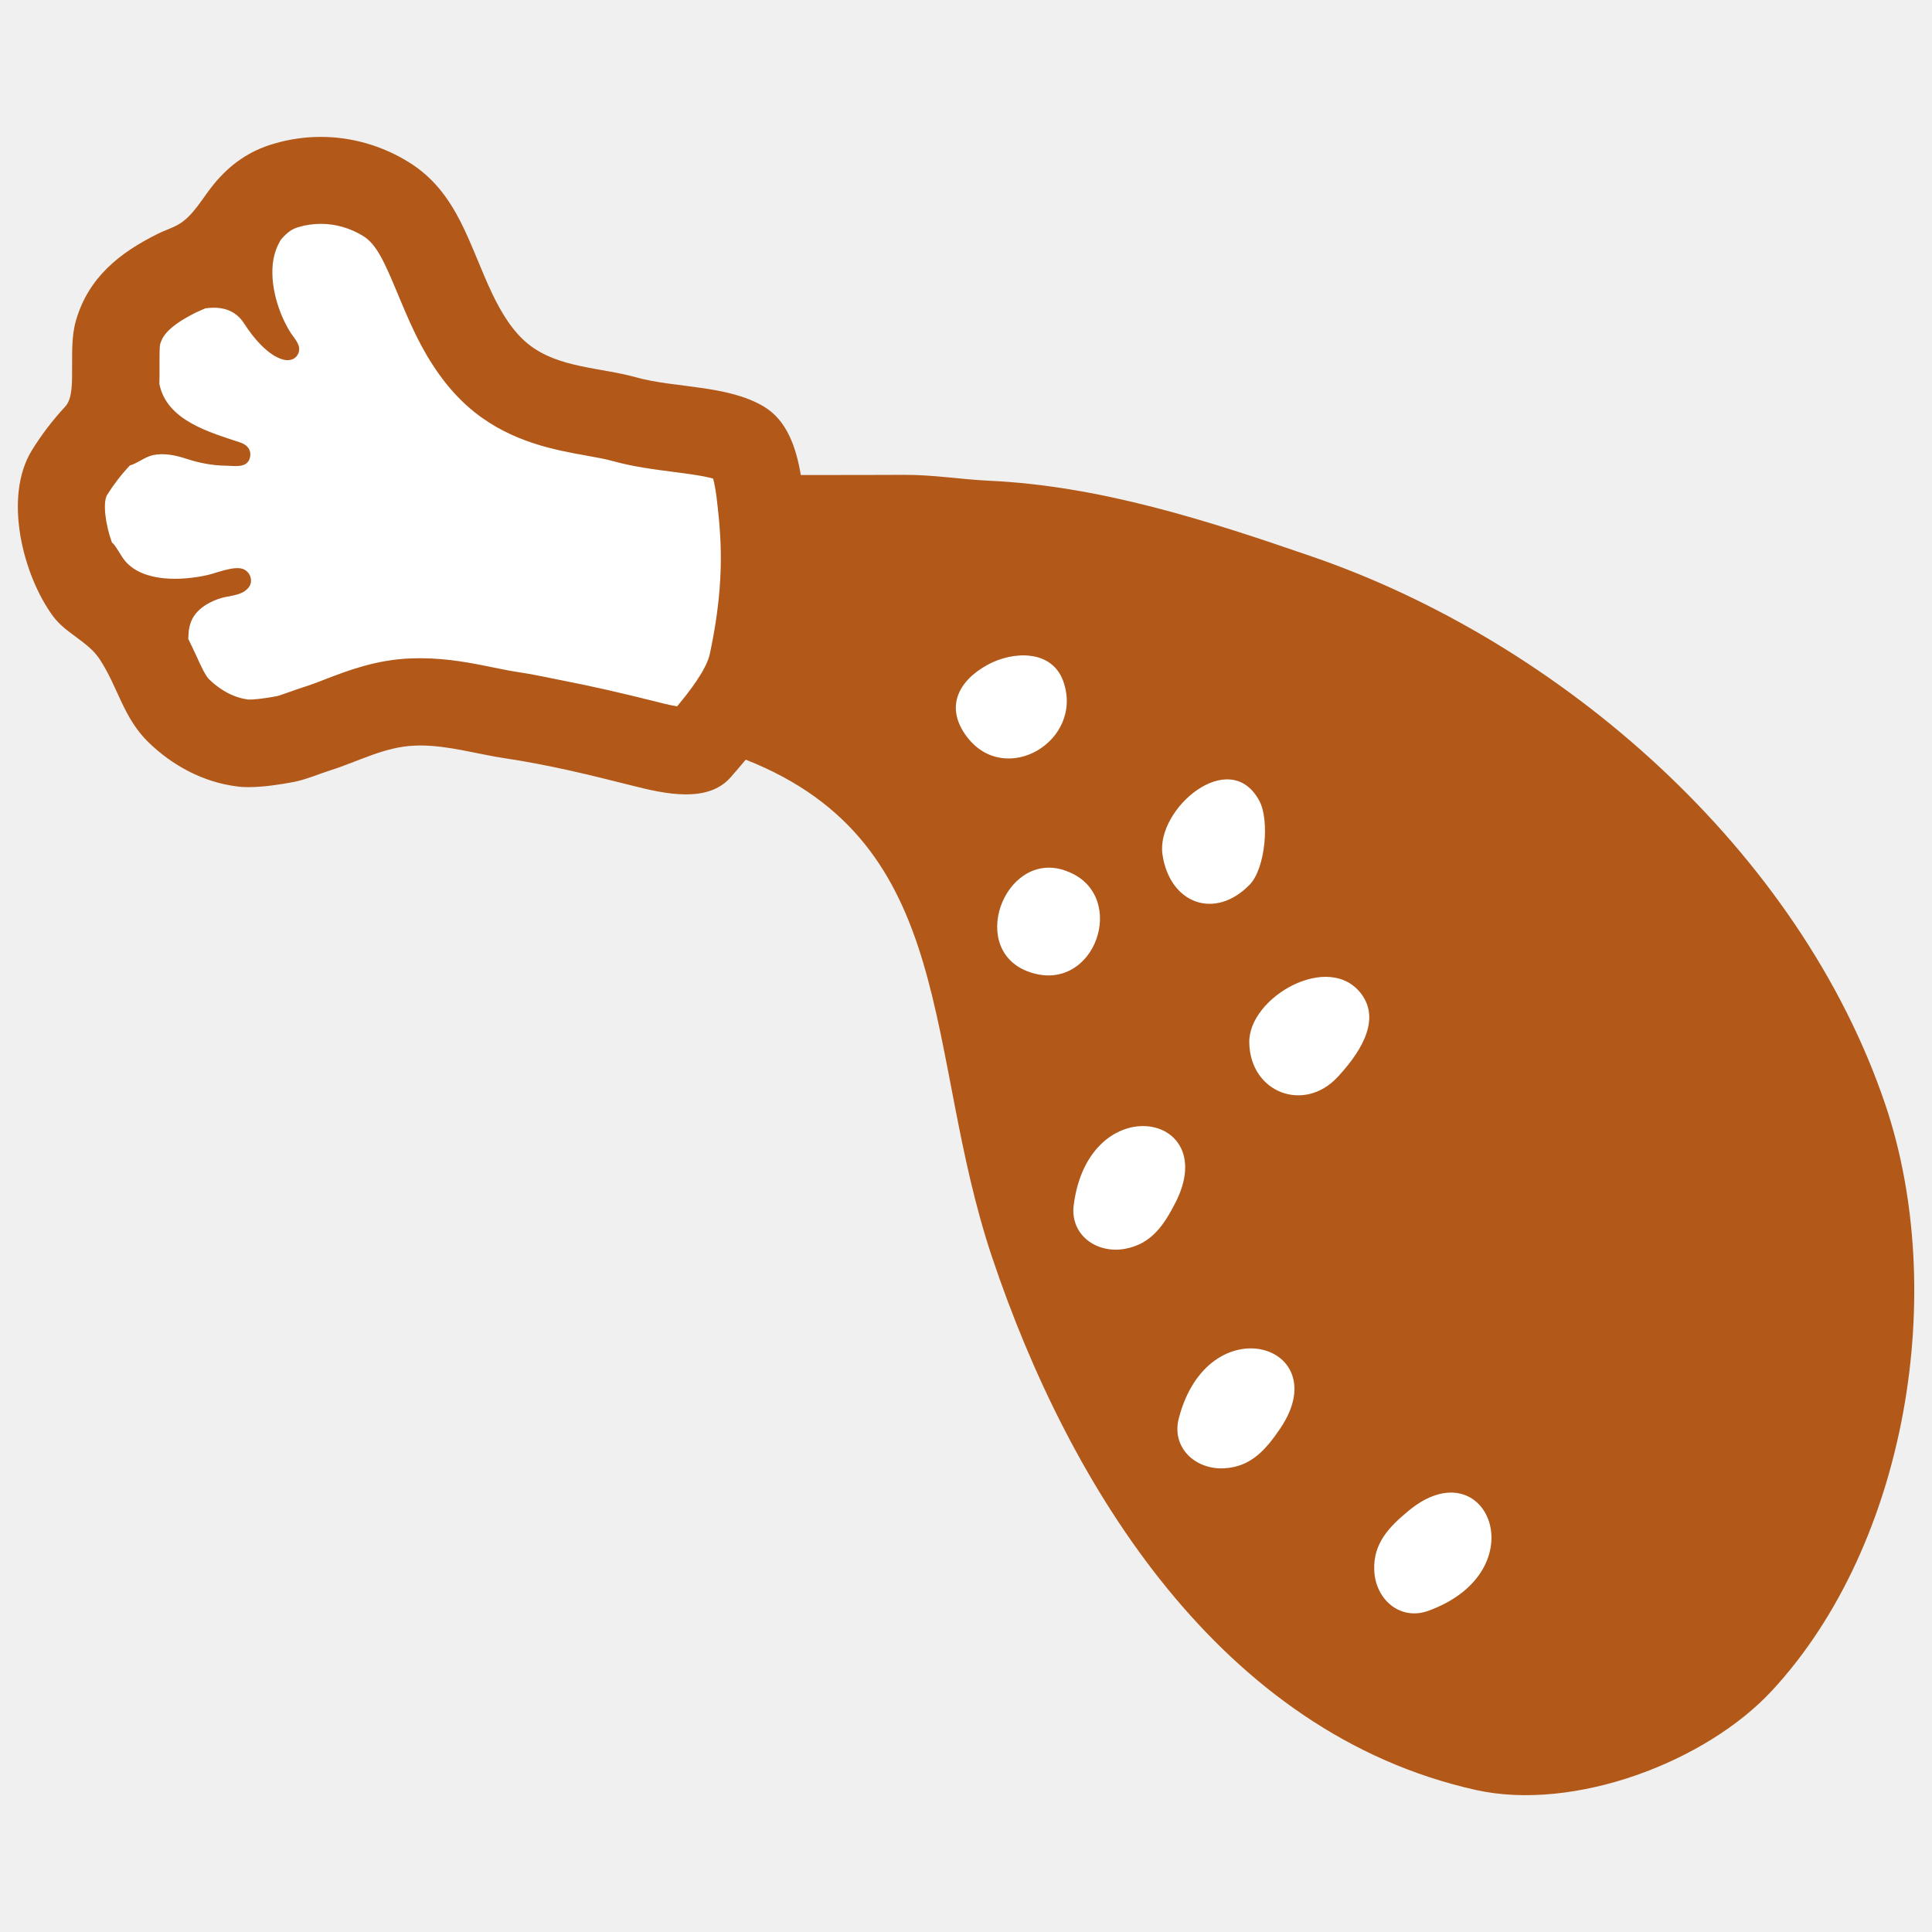
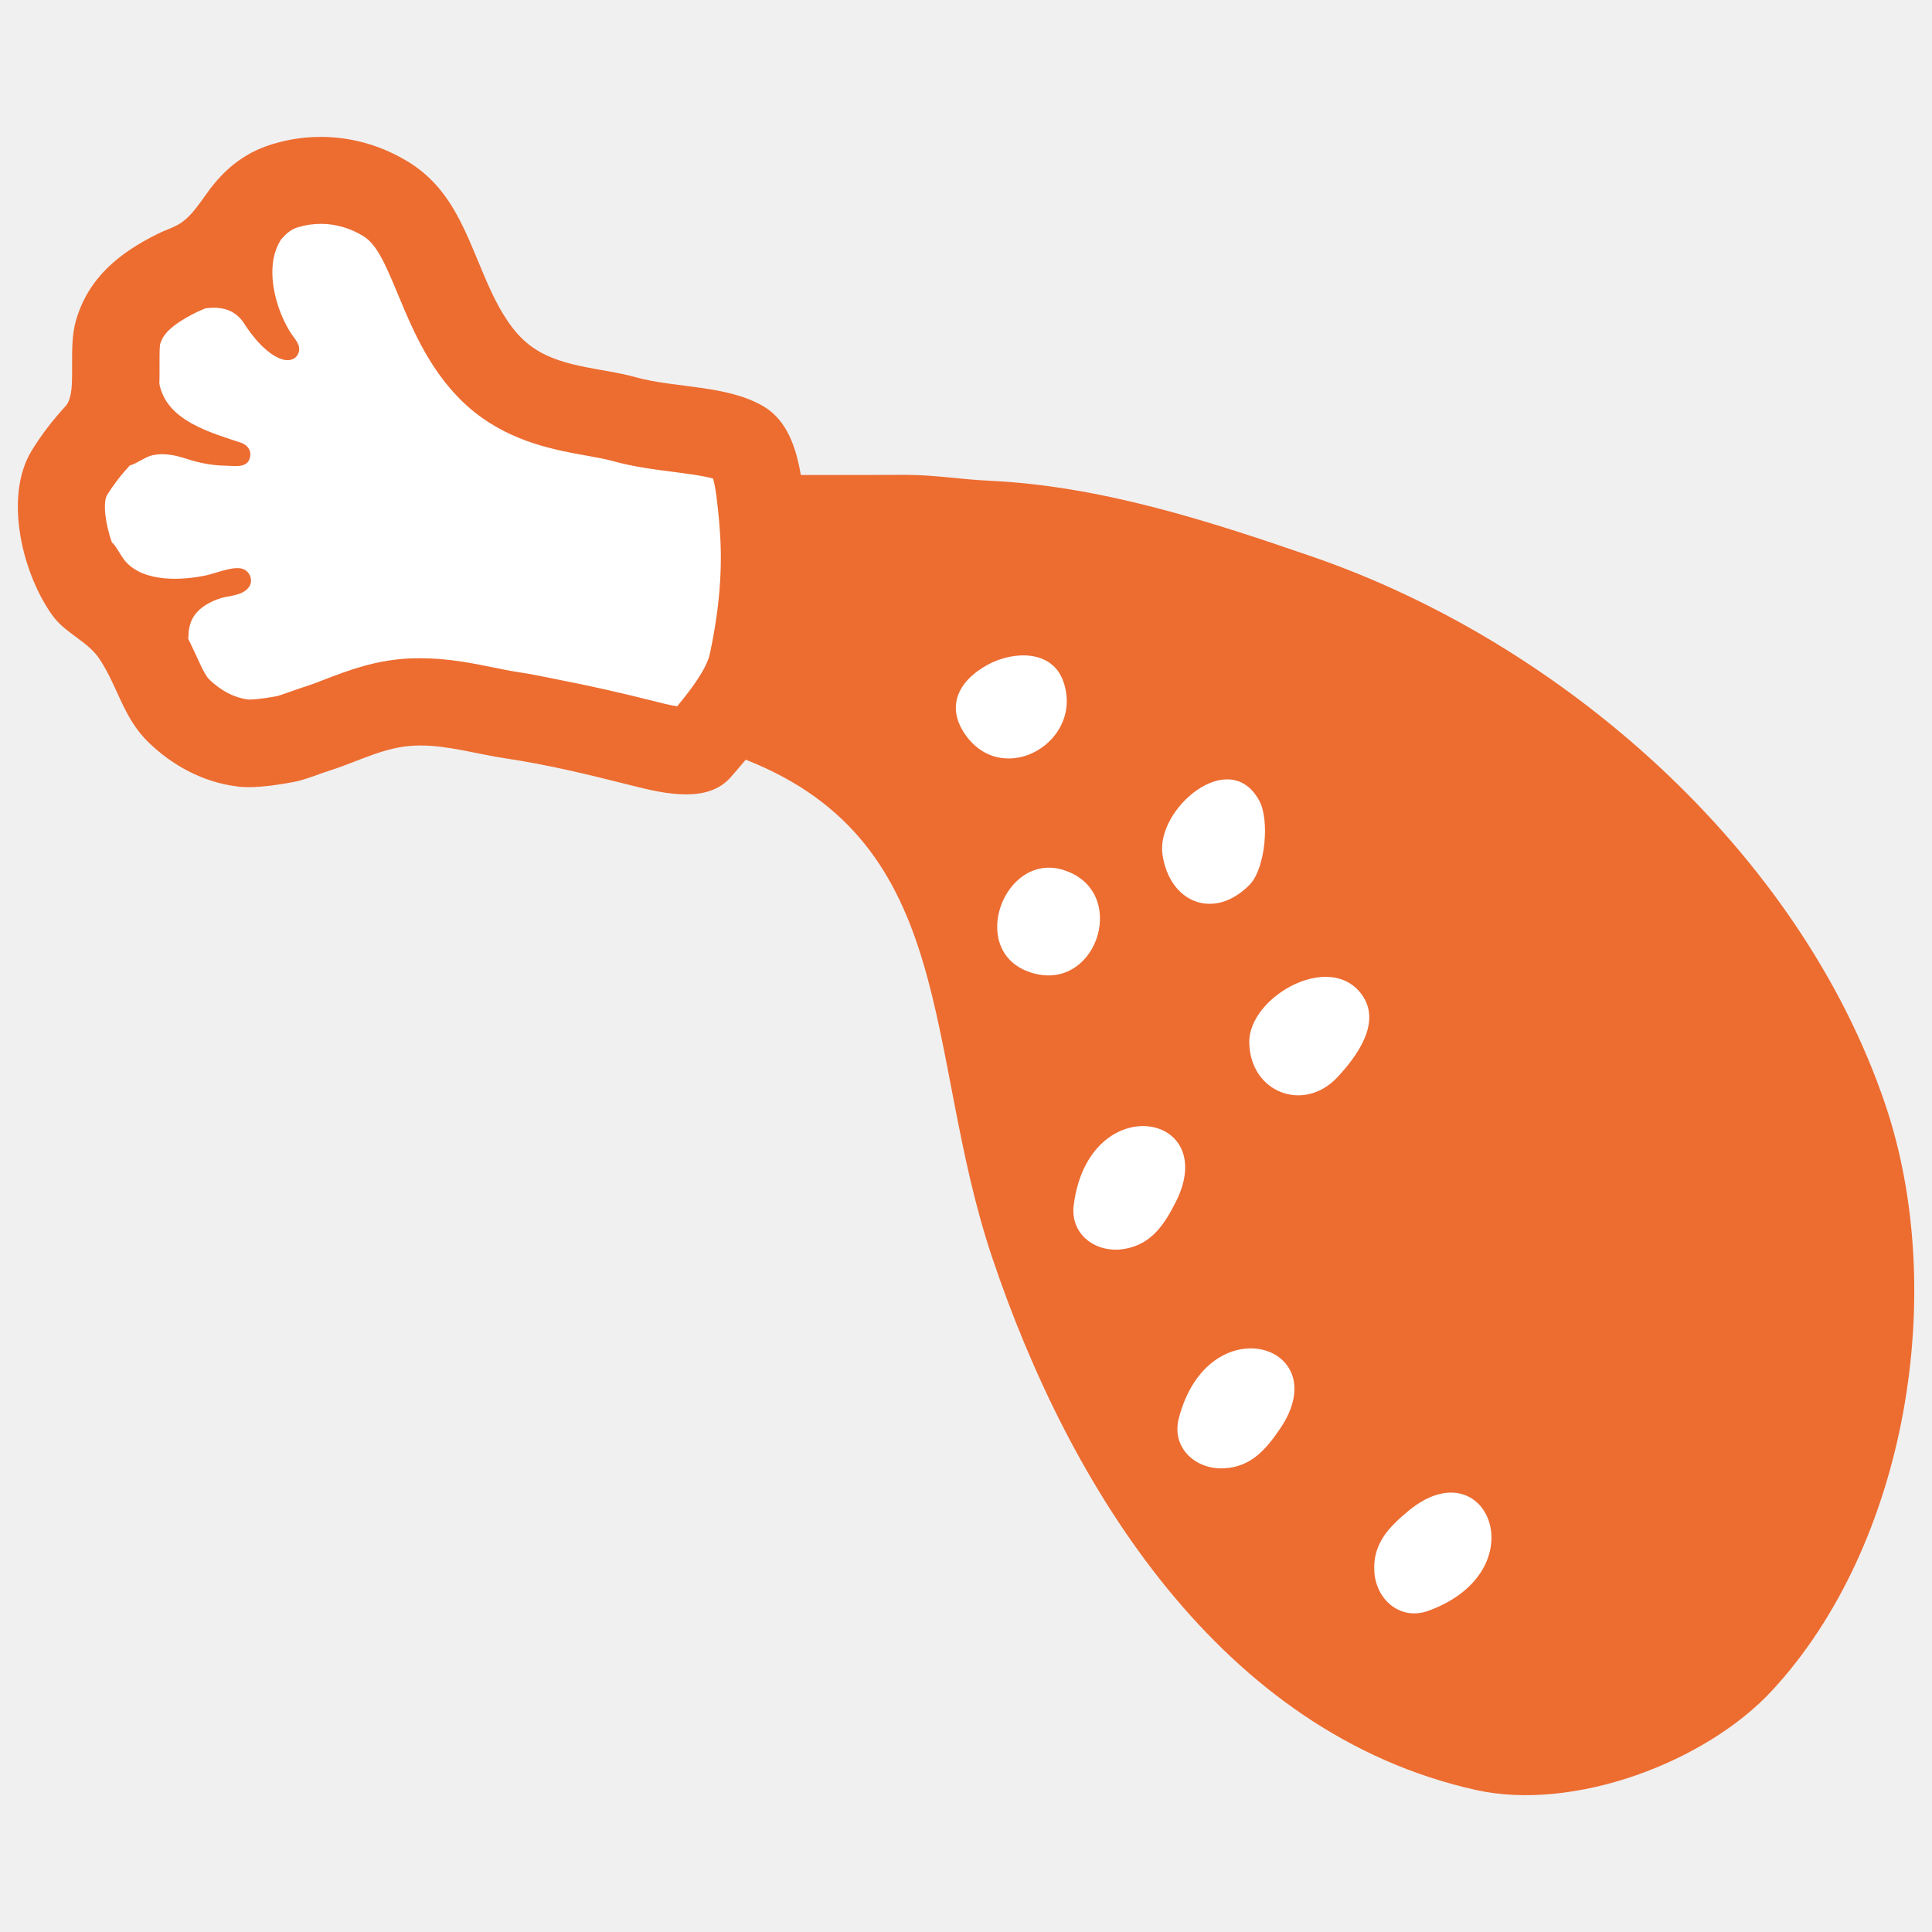
- <svg xmlns="http://www.w3.org/2000/svg" width="128" height="128">
-   <path d="M83.437 53.06c-1.96-3.66-6.87.53-6.42 3.56.48 3.24 3.46 4.37 5.78 1.99 1.05-1.09 1.32-4.29.64-5.55zM94.637 106.72c7.29-2.66 3.85-10.88-1.3-6.64-1.31 1.08-2.37 2.17-2.29 3.97.08 1.92 1.72 3.35 3.59 2.67zM88.627 71.35c1.24-1.34 2.96-3.61 1.58-5.48-2.14-2.89-7.5.21-7.44 3.2.05 3.32 3.63 4.69 5.86 2.28zM81.097 97.28c1.79-.09 2.78-1.25 3.73-2.65 3.73-5.53-4.78-8.17-6.73-.66-.5 1.92 1.08 3.41 3 3.31zM74.527 82.74c1.77-.32 2.6-1.59 3.37-3.1 3.01-5.96-5.77-7.5-6.76.19-.26 1.97 1.5 3.25 3.39 2.91zM68.257 64.42c4.3 1.43 6.51-5.02 2.56-6.65l-.38-.14c-3.93-1.2-6.38 5.39-2.18 6.79zM64.047 48.8c2.56 3.4 7.79.28 6.4-3.66-.75-2.12-3.34-2.02-5.03-1.09-1.96 1.08-2.81 2.83-1.37 4.75zM7.417 35.95c.02.02.04.03.07.05.31.35.51.83.83 1.2 1.23 1.4 3.77 1.27 5.43.9.6-.14 1.73-.61 2.33-.41.52.18.71.82.41 1.21-.38.5-1.03.54-1.59.66-.63.14-1.38.49-1.82.97-.36.38-.5.79-.57 1.25l-.03.47c0 .03-.01.04-.01.07.19.39.38.78.53 1.11.34.75.61 1.33.86 1.58.77.75 1.68 1.23 2.62 1.34.2 0 .78-.02 1.88-.23.14-.03.52-.17.78-.26.36-.13.71-.25 1.05-.36.45-.14.88-.31 1.32-.48 1.53-.59 3.43-1.32 5.75-1.4l.59-.01c1.83 0 3.46.33 4.88.62.54.11 1.07.22 1.6.3.96.14 1.86.34 2.77.52 2.11.41 4.15.88 6.18 1.39.45.12 1.06.27 1.58.36.84-1 1.95-2.45 2.17-3.47.64-2.98.86-5.66.66-8.25l-.04-.53-.03-.31c-.07-.69-.18-1.87-.37-2.53-.33-.1-.76-.18-1.22-.25-.48-.08-1-.14-1.44-.2-1.22-.16-2.61-.33-4.01-.72-.45-.13-1.05-.23-1.69-.35-2.08-.37-4.92-.88-7.43-2.87-1.57-1.25-2.89-3-4.01-5.35-.4-.83-.75-1.67-1.1-2.51-.86-2.07-1.39-3.27-2.28-3.82-.86-.53-1.83-.81-2.8-.81-.5 0-1.01.07-1.51.22-.36.11-.69.29-1.13.81-.02.03-.04.05-.06.09-.22.37-.37.78-.45 1.22-.3 1.67.36 3.69 1.18 4.94.24.36.65.76.49 1.24-.15.45-.58.58-1 .48-1.04-.26-2.06-1.53-2.6-2.38-.6-.95-1.54-1.17-2.59-1.02-.12.05-.25.11-.34.15l-.23.1c-2.1 1.04-2.3 1.75-2.42 2.13-.04.19-.04.77-.04 1.18v.74c0 .2 0 .44-.01.7.48 2.45 3.37 3.22 5.4 3.9.47.16.77.58.56 1.11-.24.6-1.09.41-1.61.41-.85-.01-1.76-.19-2.57-.46-.7-.23-1.46-.39-2.19-.24-.56.12-1.02.54-1.55.69a12.8 12.8 0 0 0-1.52 1.98c-.26.51-.11 1.88.34 3.13z" fill="#fff" />
-   <path d="M2.097 29.86c.65-1.06 1.39-2.02 2.23-2.93.5-.54.44-1.74.45-2.43.01-1.1-.05-2.21.26-3.28.82-2.82 2.86-4.46 5.4-5.72.45-.23.93-.37 1.37-.62 1-.56 1.65-1.83 2.37-2.69 1.06-1.29 2.33-2.19 3.94-2.66 1.04-.31 2.09-.46 3.14-.46 2.03 0 4.04.57 5.82 1.67 3.26 2.01 4 5.51 5.55 8.75.57 1.19 1.34 2.49 2.39 3.32 1.97 1.57 4.75 1.53 7.09 2.18 2.66.74 6.05.5 8.49 1.94 1.55.92 2.15 2.73 2.46 4.54h1.01c1.94 0 3.88 0 5.83-.01 1.93-.01 3.73.3 5.64.39 7.33.34 14.42 2.62 21.35 5.01 16.61 5.7 32.36 19.54 38.03 36.35 4.15 12.3 1.48 29.08-7.52 38.8-4.38 4.73-13.1 8.03-19.62 6.58-16.86-3.76-26.93-20.02-32.06-35.33-4.56-13.62-2.15-27.35-16.31-32.93-.34.41-.69.81-1.02 1.19-.75.84-1.81 1.11-2.94 1.11-1.25 0-2.56-.33-3.6-.59-2.81-.71-5.5-1.37-8.38-1.8-1.86-.28-3.74-.85-5.63-.85l-.36.01c-1.97.07-3.72 1.04-5.57 1.63-.8.25-1.66.63-2.46.78-.85.16-1.99.34-2.98.34-.27 0-.54-.01-.78-.05-2.23-.28-4.27-1.38-5.87-2.94-1.66-1.63-2-3.64-3.21-5.48-.77-1.18-2.24-1.7-3.09-2.85-2.01-2.73-3.3-7.89-1.42-10.97zm81.34 23.2c-1.96-3.66-6.87.53-6.42 3.56.48 3.24 3.46 4.37 5.78 1.99 1.05-1.09 1.32-4.29.64-5.55zm11.2 53.66c7.29-2.66 3.85-10.88-1.3-6.64-1.31 1.08-2.37 2.17-2.29 3.97.08 1.92 1.72 3.35 3.59 2.67zm-6.01-35.37c1.24-1.34 2.96-3.61 1.58-5.48-2.14-2.89-7.5.21-7.44 3.2.05 3.32 3.63 4.69 5.86 2.28zm-7.53 25.93c1.79-.09 2.78-1.25 3.73-2.65 3.73-5.53-4.78-8.17-6.73-.66-.5 1.92 1.08 3.41 3 3.31zm-6.57-14.54c1.77-.32 2.6-1.59 3.37-3.1 3.01-5.96-5.77-7.5-6.76.19-.26 1.97 1.5 3.25 3.39 2.91zm-6.27-18.32c4.3 1.43 6.51-5.02 2.56-6.65l-.38-.14c-3.93-1.2-6.38 5.39-2.18 6.79zm-4.21-15.62c2.56 3.4 7.79.28 6.4-3.66-.75-2.12-3.34-2.02-5.03-1.09-1.96 1.08-2.81 2.83-1.37 4.75zM7.417 35.95c.02.02.04.03.07.05.31.35.51.83.83 1.2 1.23 1.4 3.77 1.27 5.43.9.6-.14 1.73-.61 2.33-.41.52.18.71.82.41 1.21-.38.5-1.03.54-1.59.66-.63.14-1.38.49-1.82.97-.36.38-.5.79-.57 1.25l-.03.47c0 .03-.01.04-.01.07.19.39.38.78.53 1.11.34.75.61 1.33.86 1.58.77.75 1.68 1.23 2.62 1.34.2 0 .78-.02 1.88-.23.14-.03.52-.17.78-.26.36-.13.71-.25 1.05-.36.45-.14.88-.31 1.32-.48 1.53-.59 3.43-1.32 5.75-1.4l.59-.01c1.83 0 3.46.33 4.88.62.54.11 1.07.22 1.6.3.96.14 1.86.34 2.77.52 2.11.41 4.15.88 6.18 1.39.45.12 1.06.27 1.58.36.84-1 1.95-2.45 2.17-3.47.64-2.98.86-5.66.66-8.25l-.04-.53-.03-.31c-.07-.69-.18-1.87-.37-2.53-.33-.1-.76-.18-1.22-.25-.48-.08-1-.14-1.44-.2-1.22-.16-2.61-.33-4.01-.72-.45-.13-1.05-.23-1.69-.35-2.08-.37-4.92-.88-7.43-2.87-1.57-1.25-2.89-3-4.01-5.35-.4-.83-.75-1.67-1.1-2.51-.86-2.07-1.39-3.27-2.28-3.82-.86-.53-1.83-.81-2.8-.81-.5 0-1.01.07-1.51.22-.36.11-.69.29-1.13.81-.02.03-.04.05-.06.09-.22.37-.37.78-.45 1.22-.3 1.67.36 3.69 1.18 4.94.24.36.65.76.49 1.24-.15.45-.58.58-1 .48-1.04-.26-2.06-1.53-2.6-2.38-.6-.95-1.54-1.17-2.59-1.02-.12.05-.25.11-.34.15l-.23.1c-2.1 1.04-2.3 1.75-2.42 2.13-.04.19-.04.77-.04 1.18v.74c0 .2 0 .44-.01.7.48 2.45 3.37 3.22 5.4 3.9.47.16.77.58.56 1.11-.24.6-1.09.41-1.61.41-.85-.01-1.76-.19-2.57-.46-.7-.23-1.46-.39-2.19-.24-.56.12-1.02.54-1.55.69a12.8 12.8 0 0 0-1.52 1.98c-.26.51-.11 1.88.34 3.13z" fill="#b25818" />
+ <svg xmlns="http://www.w3.org/2000/svg" width="128" height="128" version="1.1" id="svg2">
+   <defs id="defs2" />
+   <path d="M83.437 53.06c-1.96-3.66-6.87.53-6.42 3.56.48 3.24 3.46 4.37 5.78 1.99 1.05-1.09 1.32-4.29.64-5.55zM94.637 106.72c7.29-2.66 3.85-10.88-1.3-6.64-1.31 1.08-2.37 2.17-2.29 3.97.08 1.92 1.72 3.35 3.59 2.67zM88.627 71.35c1.24-1.34 2.96-3.61 1.58-5.48-2.14-2.89-7.5.21-7.44 3.2.05 3.32 3.63 4.69 5.86 2.28zM81.097 97.28c1.79-.09 2.78-1.25 3.73-2.65 3.73-5.53-4.78-8.17-6.73-.66-.5 1.92 1.08 3.41 3 3.31zM74.527 82.74c1.77-.32 2.6-1.59 3.37-3.1 3.01-5.96-5.77-7.5-6.76.19-.26 1.97 1.5 3.25 3.39 2.91zM68.257 64.42c4.3 1.43 6.51-5.02 2.56-6.65l-.38-.14c-3.93-1.2-6.38 5.39-2.18 6.79zM64.047 48.8c2.56 3.4 7.79.28 6.4-3.66-.75-2.12-3.34-2.02-5.03-1.09-1.96 1.08-2.81 2.83-1.37 4.75zM7.417 35.95c.02.02.04.03.07.05.31.35.51.83.83 1.2 1.23 1.4 3.77 1.27 5.43.9.6-.14 1.73-.61 2.33-.41.52.18.71.82.41 1.21-.38.5-1.03.54-1.59.66-.63.14-1.38.49-1.82.97-.36.38-.5.79-.57 1.25l-.03.47c0 .03-.01.04-.01.07.19.39.38.78.53 1.11.34.75.61 1.33.86 1.58.77.75 1.68 1.23 2.62 1.34.2 0 .78-.02 1.88-.23.14-.03.52-.17.78-.26.36-.13.71-.25 1.05-.36.45-.14.88-.31 1.32-.48 1.53-.59 3.43-1.32 5.75-1.4l.59-.01c1.83 0 3.46.33 4.88.62.54.11 1.07.22 1.6.3.96.14 1.86.34 2.77.52 2.11.41 4.15.88 6.18 1.39.45.12 1.06.27 1.58.36.84-1 1.95-2.45 2.17-3.47.64-2.98.86-5.66.66-8.25l-.04-.53-.03-.31c-.07-.69-.18-1.87-.37-2.53-.33-.1-.76-.18-1.22-.25-.48-.08-1-.14-1.44-.2-1.22-.16-2.61-.33-4.01-.72-.45-.13-1.05-.23-1.69-.35-2.08-.37-4.92-.88-7.43-2.87-1.57-1.25-2.89-3-4.01-5.35-.4-.83-.75-1.67-1.1-2.51-.86-2.07-1.39-3.27-2.28-3.82-.86-.53-1.83-.81-2.8-.81-.5 0-1.01.07-1.51.22-.36.11-.69.29-1.13.81-.02.03-.04.05-.06.09-.22.37-.37.78-.45 1.22-.3 1.67.36 3.69 1.18 4.94.24.36.65.76.49 1.24-.15.45-.58.58-1 .48-1.04-.26-2.06-1.53-2.6-2.38-.6-.95-1.54-1.17-2.59-1.02-.12.05-.25.11-.34.15l-.23.1c-2.1 1.04-2.3 1.75-2.42 2.13-.04.19-.04.77-.04 1.18v.74c0 .2 0 .44-.01.7.48 2.45 3.37 3.22 5.4 3.9.47.16.77.58.56 1.11-.24.6-1.09.41-1.61.41-.85-.01-1.76-.19-2.57-.46-.7-.23-1.46-.39-2.19-.24-.56.12-1.02.54-1.55.69a12.8 12.8 0 0 0-1.52 1.98c-.26.51-.11 1.88.34 3.13z" fill="#fff" id="path1" />
+   <path d="M2.097 29.86c.65-1.06 1.39-2.02 2.23-2.93.5-.54.44-1.74.45-2.43.01-1.1-.05-2.21.26-3.28.82-2.82 2.86-4.46 5.4-5.72.45-.23.93-.37 1.37-.62 1-.56 1.65-1.83 2.37-2.69 1.06-1.29 2.33-2.19 3.94-2.66 1.04-.31 2.09-.46 3.14-.46 2.03 0 4.04.57 5.82 1.67 3.26 2.01 4 5.51 5.55 8.75.57 1.19 1.34 2.49 2.39 3.32 1.97 1.57 4.75 1.53 7.09 2.18 2.66.74 6.05.5 8.49 1.94 1.55.92 2.15 2.73 2.46 4.54h1.01c1.94 0 3.88 0 5.83-.01 1.93-.01 3.73.3 5.64.39 7.33.34 14.42 2.62 21.35 5.01 16.61 5.7 32.36 19.54 38.03 36.35 4.15 12.3 1.48 29.08-7.52 38.8-4.38 4.73-13.1 8.03-19.62 6.58-16.86-3.76-26.93-20.02-32.06-35.33-4.56-13.62-2.15-27.35-16.31-32.93-.34.41-.69.81-1.02 1.19-.75.84-1.81 1.11-2.94 1.11-1.25 0-2.56-.33-3.6-.59-2.81-.71-5.5-1.37-8.38-1.8-1.86-.28-3.74-.85-5.63-.85l-.36.01c-1.97.07-3.72 1.04-5.57 1.63-.8.25-1.66.63-2.46.78-.85.16-1.99.34-2.98.34-.27 0-.54-.01-.78-.05-2.23-.28-4.27-1.38-5.87-2.94-1.66-1.63-2-3.64-3.21-5.48-.77-1.18-2.24-1.7-3.09-2.85-2.01-2.73-3.3-7.89-1.42-10.97zm81.34 23.2c-1.96-3.66-6.87.53-6.42 3.56.48 3.24 3.46 4.37 5.78 1.99 1.05-1.09 1.32-4.29.64-5.55zm11.2 53.66c7.29-2.66 3.85-10.88-1.3-6.64-1.31 1.08-2.37 2.17-2.29 3.97.08 1.92 1.72 3.35 3.59 2.67zm-6.01-35.37c1.24-1.34 2.96-3.61 1.58-5.48-2.14-2.89-7.5.21-7.44 3.2.05 3.32 3.63 4.69 5.86 2.28zm-7.53 25.93c1.79-.09 2.78-1.25 3.73-2.65 3.73-5.53-4.78-8.17-6.73-.66-.5 1.92 1.08 3.41 3 3.31zm-6.57-14.54c1.77-.32 2.6-1.59 3.37-3.1 3.01-5.96-5.77-7.5-6.76.19-.26 1.97 1.5 3.25 3.39 2.91zm-6.27-18.32c4.3 1.43 6.51-5.02 2.56-6.65l-.38-.14c-3.93-1.2-6.38 5.39-2.18 6.79zm-4.21-15.62c2.56 3.4 7.79.28 6.4-3.66-.75-2.12-3.34-2.02-5.03-1.09-1.96 1.08-2.81 2.83-1.37 4.75zM7.417 35.95c.02.02.04.03.07.05.31.35.51.83.83 1.2 1.23 1.4 3.77 1.27 5.43.9.6-.14 1.73-.61 2.33-.41.52.18.71.82.41 1.21-.38.5-1.03.54-1.59.66-.63.14-1.38.49-1.82.97-.36.38-.5.79-.57 1.25l-.03.47c0 .03-.01.04-.01.07.19.39.38.78.53 1.11.34.75.61 1.33.86 1.58.77.75 1.68 1.23 2.62 1.34.2 0 .78-.02 1.88-.23.14-.03.52-.17.78-.26.36-.13.71-.25 1.05-.36.45-.14.88-.31 1.32-.48 1.53-.59 3.43-1.32 5.75-1.4l.59-.01c1.83 0 3.46.33 4.88.62.54.11 1.07.22 1.6.3.96.14 1.86.34 2.77.52 2.11.41 4.15.88 6.18 1.39.45.12 1.06.27 1.58.36.84-1 1.95-2.45 2.17-3.47.64-2.98.86-5.66.66-8.25l-.04-.53-.03-.31c-.07-.69-.18-1.87-.37-2.53-.33-.1-.76-.18-1.22-.25-.48-.08-1-.14-1.44-.2-1.22-.16-2.61-.33-4.01-.72-.45-.13-1.05-.23-1.69-.35-2.08-.37-4.92-.88-7.43-2.87-1.57-1.25-2.89-3-4.01-5.35-.4-.83-.75-1.67-1.1-2.51-.86-2.07-1.39-3.27-2.28-3.82-.86-.53-1.83-.81-2.8-.81-.5 0-1.01.07-1.51.22-.36.11-.69.29-1.13.81-.02.03-.04.05-.06.09-.22.37-.37.78-.45 1.22-.3 1.67.36 3.69 1.18 4.94.24.36.65.76.49 1.24-.15.45-.58.58-1 .48-1.04-.26-2.06-1.53-2.6-2.38-.6-.95-1.54-1.17-2.59-1.02-.12.05-.25.11-.34.15l-.23.1c-2.1 1.04-2.3 1.75-2.42 2.13-.04.19-.04.77-.04 1.18v.74c0 .2 0 .44-.01.7.48 2.45 3.37 3.22 5.4 3.9.47.16.77.58.56 1.11-.24.6-1.09.41-1.61.41-.85-.01-1.76-.19-2.57-.46-.7-.23-1.46-.39-2.19-.24-.56.12-1.02.54-1.55.69a12.8 12.8 0 0 0-1.52 1.98c-.26.51-.11 1.88.34 3.13z" fill="#b25818" id="path2" style="fill:#ed6c30" />
</svg>
